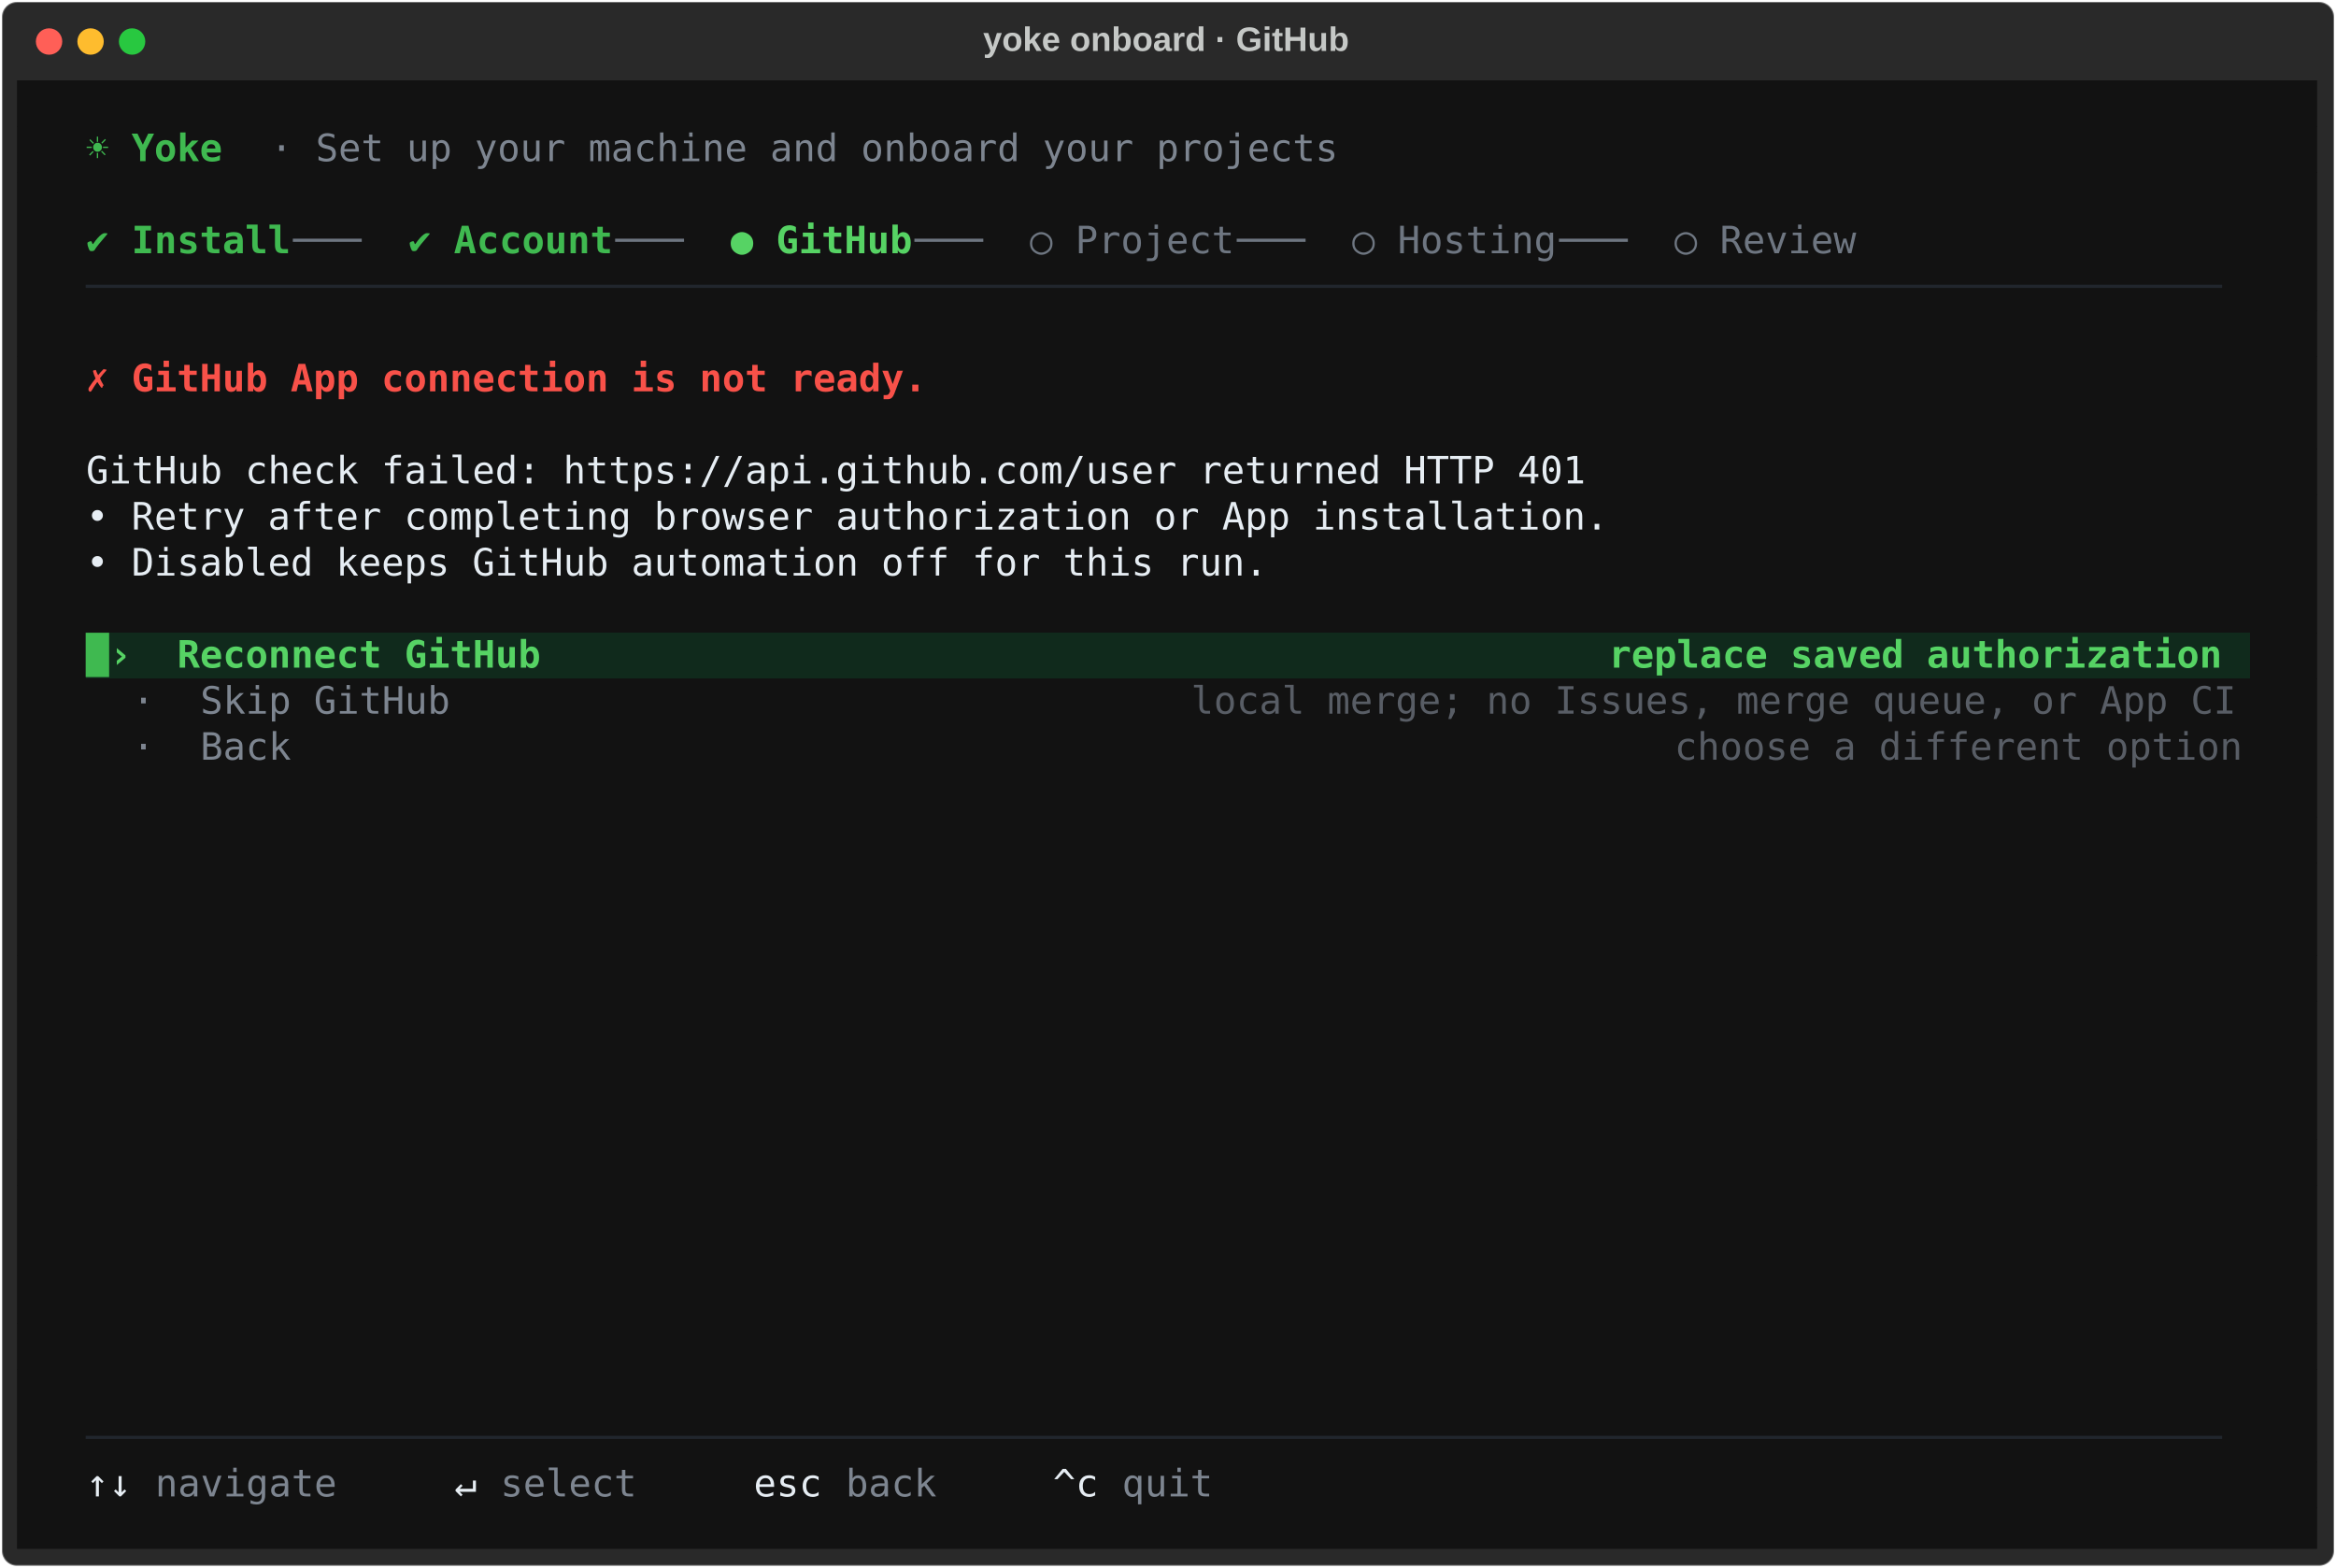
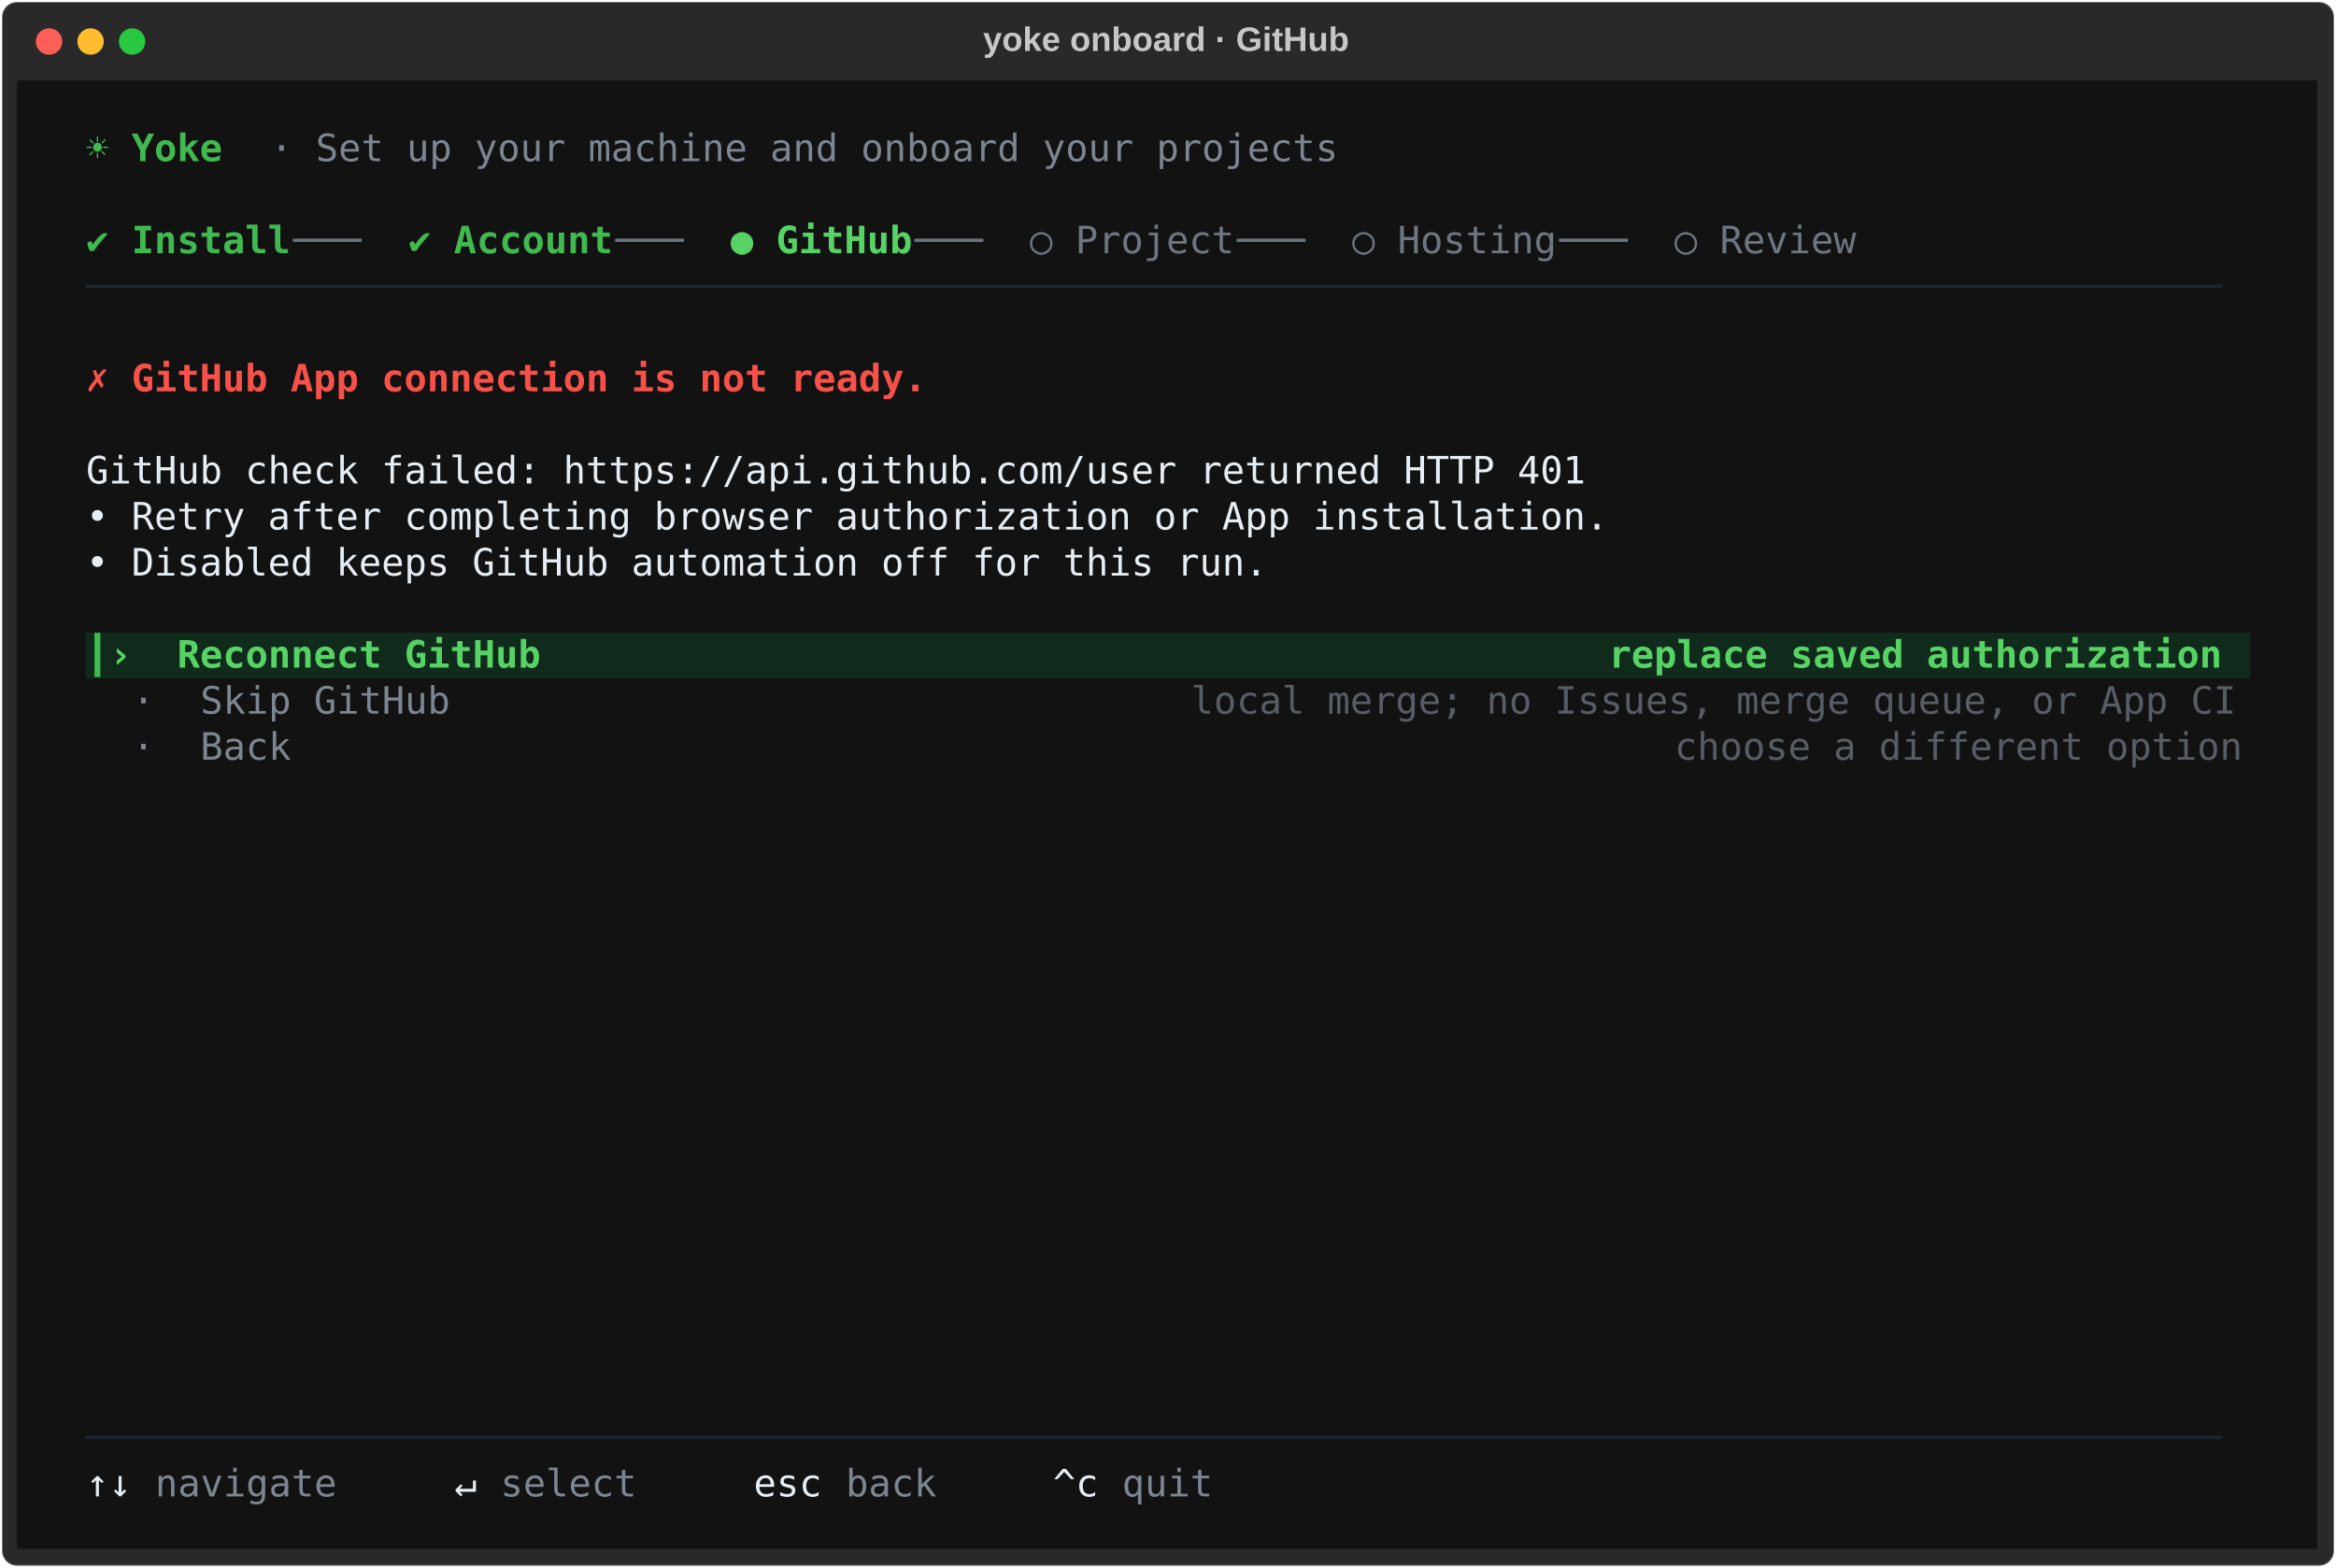
<svg xmlns="http://www.w3.org/2000/svg" class="rich-terminal" viewBox="0 0 1238 830.8">
  <style>

    @font-face {
        font-family: "Fira Code";
        src: local("FiraCode-Regular"),
                url("https://cdnjs.cloudflare.com/ajax/libs/firacode/{{VERSION}}/woff2/FiraCode-Regular.woff2") format("woff2"),
                url("https://cdnjs.cloudflare.com/ajax/libs/firacode/{{VERSION}}/woff/FiraCode-Regular.woff") format("woff");
        font-style: normal;
        font-weight: 400;
    }
    @font-face {
        font-family: "Fira Code";
        src: local("FiraCode-Bold"),
                url("https://cdnjs.cloudflare.com/ajax/libs/firacode/{{VERSION}}/woff2/FiraCode-Bold.woff2") format("woff2"),
                url("https://cdnjs.cloudflare.com/ajax/libs/firacode/{{VERSION}}/woff/FiraCode-Bold.woff") format("woff");
        font-style: bold;
        font-weight: 700;
    }

    .terminal-YOKE-matrix {
        font-family: Fira Code, monospace;
        font-size: 20px;
        line-height: 24.4px;
        font-variant-east-asian: full-width;
    }

    .terminal-YOKE-title {
        font-size: 18px;
        font-weight: bold;
        font-family: arial;
    }

.terminal-YOKE-r2 { fill: #3fb950;font-weight: bold }
.terminal-YOKE-r3 { fill: #e6edf3 }
.terminal-YOKE-r4 { fill: #7d8590 }
.terminal-YOKE-r5 { fill: #6e7681 }
.terminal-YOKE-r6 { fill: #56d364;font-weight: bold }
.terminal-YOKE-r7 { fill: #21262d }
.terminal-YOKE-r8 { fill: #f85149;font-weight: bold }
.terminal-YOKE-r9 { fill: #3fb950 }
.terminal-YOKE-r11 { fill: #585d65 }
    </style>
  <defs>
    <clipPath id="terminal-YOKE-clip-terminal">
      <rect x="0" y="0" width="1219.0" height="779.8" />
    </clipPath>
    <clipPath id="terminal-YOKE-line-0">
      <rect x="0" y="1.5" width="1220" height="24.65" />
    </clipPath>
    <clipPath id="terminal-YOKE-line-1">
      <rect x="0" y="25.9" width="1220" height="24.65" />
    </clipPath>
    <clipPath id="terminal-YOKE-line-2">
      <rect x="0" y="50.3" width="1220" height="24.65" />
    </clipPath>
    <clipPath id="terminal-YOKE-line-3">
      <rect x="0" y="74.7" width="1220" height="24.65" />
    </clipPath>
    <clipPath id="terminal-YOKE-line-4">
      <rect x="0" y="99.1" width="1220" height="24.65" />
    </clipPath>
    <clipPath id="terminal-YOKE-line-5">
      <rect x="0" y="123.5" width="1220" height="24.65" />
    </clipPath>
    <clipPath id="terminal-YOKE-line-6">
      <rect x="0" y="147.9" width="1220" height="24.65" />
    </clipPath>
    <clipPath id="terminal-YOKE-line-7">
      <rect x="0" y="172.3" width="1220" height="24.65" />
    </clipPath>
    <clipPath id="terminal-YOKE-line-8">
      <rect x="0" y="196.7" width="1220" height="24.65" />
    </clipPath>
    <clipPath id="terminal-YOKE-line-9">
      <rect x="0" y="221.1" width="1220" height="24.65" />
    </clipPath>
    <clipPath id="terminal-YOKE-line-10">
      <rect x="0" y="245.5" width="1220" height="24.65" />
    </clipPath>
    <clipPath id="terminal-YOKE-line-11">
      <rect x="0" y="269.9" width="1220" height="24.65" />
    </clipPath>
    <clipPath id="terminal-YOKE-line-12">
      <rect x="0" y="294.3" width="1220" height="24.65" />
    </clipPath>
    <clipPath id="terminal-YOKE-line-13">
      <rect x="0" y="318.7" width="1220" height="24.65" />
    </clipPath>
    <clipPath id="terminal-YOKE-line-14">
      <rect x="0" y="343.1" width="1220" height="24.65" />
    </clipPath>
    <clipPath id="terminal-YOKE-line-15">
      <rect x="0" y="367.5" width="1220" height="24.65" />
    </clipPath>
    <clipPath id="terminal-YOKE-line-16">
      <rect x="0" y="391.9" width="1220" height="24.65" />
    </clipPath>
    <clipPath id="terminal-YOKE-line-17">
      <rect x="0" y="416.3" width="1220" height="24.65" />
    </clipPath>
    <clipPath id="terminal-YOKE-line-18">
      <rect x="0" y="440.7" width="1220" height="24.65" />
    </clipPath>
    <clipPath id="terminal-YOKE-line-19">
      <rect x="0" y="465.1" width="1220" height="24.65" />
    </clipPath>
    <clipPath id="terminal-YOKE-line-20">
      <rect x="0" y="489.5" width="1220" height="24.65" />
    </clipPath>
    <clipPath id="terminal-YOKE-line-21">
      <rect x="0" y="513.9" width="1220" height="24.65" />
    </clipPath>
    <clipPath id="terminal-YOKE-line-22">
      <rect x="0" y="538.3" width="1220" height="24.65" />
    </clipPath>
    <clipPath id="terminal-YOKE-line-23">
      <rect x="0" y="562.7" width="1220" height="24.65" />
    </clipPath>
    <clipPath id="terminal-YOKE-line-24">
      <rect x="0" y="587.1" width="1220" height="24.65" />
    </clipPath>
    <clipPath id="terminal-YOKE-line-25">
      <rect x="0" y="611.5" width="1220" height="24.65" />
    </clipPath>
    <clipPath id="terminal-YOKE-line-26">
      <rect x="0" y="635.9" width="1220" height="24.65" />
    </clipPath>
    <clipPath id="terminal-YOKE-line-27">
      <rect x="0" y="660.3" width="1220" height="24.65" />
    </clipPath>
    <clipPath id="terminal-YOKE-line-28">
      <rect x="0" y="684.7" width="1220" height="24.65" />
    </clipPath>
    <clipPath id="terminal-YOKE-line-29">
      <rect x="0" y="709.1" width="1220" height="24.65" />
    </clipPath>
    <clipPath id="terminal-YOKE-line-30">
      <rect x="0" y="733.5" width="1220" height="24.65" />
    </clipPath>
  </defs>
  <rect fill="#292929" stroke="rgba(255,255,255,0.35)" stroke-width="1" x="1" y="1" width="1236" height="828.8" rx="8" />
  <text class="terminal-YOKE-title" fill="#c5c8c6" text-anchor="middle" x="618" y="27">yoke onboard · GitHub</text>
  <g transform="translate(26,22)">
    <circle cx="0" cy="0" r="7" fill="#ff5f57" />
    <circle cx="22" cy="0" r="7" fill="#febc2e" />
    <circle cx="44" cy="0" r="7" fill="#28c840" />
  </g>
  <g transform="translate(9, 41)" clip-path="url(#terminal-YOKE-clip-terminal)">
    <rect fill="#121212" x="0" y="1.5" width="1220" height="24.65" shape-rendering="crispEdges" />
    <rect fill="#121212" x="0" y="25.9" width="36.6" height="24.65" shape-rendering="crispEdges" />
    <rect fill="#121212" x="36.6" y="25.9" width="73.2" height="24.65" shape-rendering="crispEdges" />
    <rect fill="#121212" x="109.8" y="25.9" width="24.4" height="24.65" shape-rendering="crispEdges" />
    <rect fill="#121212" x="134.2" y="25.9" width="573.4" height="24.65" shape-rendering="crispEdges" />
    <rect fill="#121212" x="707.6" y="25.9" width="512.4" height="24.65" shape-rendering="crispEdges" />
    <rect fill="#121212" x="0" y="50.3" width="1220" height="24.65" shape-rendering="crispEdges" />
    <rect fill="#121212" x="0" y="74.7" width="36.6" height="24.65" shape-rendering="crispEdges" />
    <rect fill="#121212" x="36.6" y="74.7" width="109.8" height="24.65" shape-rendering="crispEdges" />
    <rect fill="#121212" x="146.4" y="74.7" width="61" height="24.65" shape-rendering="crispEdges" />
    <rect fill="#121212" x="207.4" y="74.7" width="109.8" height="24.65" shape-rendering="crispEdges" />
    <rect fill="#121212" x="317.2" y="74.7" width="61" height="24.65" shape-rendering="crispEdges" />
    <rect fill="#121212" x="378.2" y="74.7" width="97.6" height="24.65" shape-rendering="crispEdges" />
    <rect fill="#121212" x="475.8" y="74.7" width="61" height="24.65" shape-rendering="crispEdges" />
    <rect fill="#121212" x="536.8" y="74.7" width="109.8" height="24.65" shape-rendering="crispEdges" />
    <rect fill="#121212" x="646.6" y="74.7" width="61" height="24.65" shape-rendering="crispEdges" />
    <rect fill="#121212" x="707.6" y="74.7" width="109.8" height="24.65" shape-rendering="crispEdges" />
    <rect fill="#121212" x="817.4" y="74.7" width="61" height="24.65" shape-rendering="crispEdges" />
    <rect fill="#121212" x="878.4" y="74.7" width="97.6" height="24.65" shape-rendering="crispEdges" />
    <rect fill="#121212" x="976" y="74.7" width="244" height="24.65" shape-rendering="crispEdges" />
    <rect fill="#121212" x="0" y="99.1" width="36.6" height="24.65" shape-rendering="crispEdges" />
    <rect fill="#121212" x="36.6" y="99.1" width="1146.8" height="24.65" shape-rendering="crispEdges" />
    <rect fill="#121212" x="1183.4" y="99.1" width="36.6" height="24.65" shape-rendering="crispEdges" />
    <rect fill="#121212" x="0" y="123.5" width="1220" height="24.65" shape-rendering="crispEdges" />
    <rect fill="#121212" x="0" y="147.9" width="36.6" height="24.65" shape-rendering="crispEdges" />
    <rect fill="#121212" x="36.6" y="147.9" width="451.4" height="24.65" shape-rendering="crispEdges" />
    <rect fill="#121212" x="488" y="147.9" width="732" height="24.65" shape-rendering="crispEdges" />
    <rect fill="#121212" x="0" y="172.3" width="36.6" height="24.65" shape-rendering="crispEdges" />
    <rect fill="#121212" x="36.6" y="172.3" width="0" height="24.65" shape-rendering="crispEdges" />
    <rect fill="#121212" x="36.6" y="172.3" width="1183.4" height="24.65" shape-rendering="crispEdges" />
    <rect fill="#121212" x="0" y="196.7" width="36.6" height="24.65" shape-rendering="crispEdges" />
    <rect fill="#121212" x="36.6" y="196.7" width="805.2" height="24.65" shape-rendering="crispEdges" />
    <rect fill="#121212" x="841.8" y="196.7" width="378.2" height="24.65" shape-rendering="crispEdges" />
    <rect fill="#121212" x="0" y="221.1" width="36.6" height="24.65" shape-rendering="crispEdges" />
    <rect fill="#121212" x="36.6" y="221.1" width="841.8" height="24.65" shape-rendering="crispEdges" />
    <rect fill="#121212" x="878.4" y="221.1" width="341.6" height="24.65" shape-rendering="crispEdges" />
    <rect fill="#121212" x="0" y="245.5" width="36.6" height="24.65" shape-rendering="crispEdges" />
    <rect fill="#121212" x="36.6" y="245.5" width="658.8" height="24.65" shape-rendering="crispEdges" />
    <rect fill="#121212" x="695.4" y="245.5" width="524.6" height="24.65" shape-rendering="crispEdges" />
    <rect fill="#121212" x="0" y="269.9" width="36.6" height="24.65" shape-rendering="crispEdges" />
    <rect fill="#121212" x="36.6" y="269.9" width="0" height="24.65" shape-rendering="crispEdges" />
    <rect fill="#121212" x="36.6" y="269.9" width="1183.4" height="24.65" shape-rendering="crispEdges" />
    <rect fill="#121212" x="0" y="294.3" width="36.6" height="24.65" shape-rendering="crispEdges" />
    <rect fill="#102a1c" x="36.6" y="294.3" width="12.2" height="24.65" shape-rendering="crispEdges" />
    <rect fill="#102a1c" x="48.8" y="294.3" width="1134.6" height="24.65" shape-rendering="crispEdges" />
    <rect fill="#121212" x="1183.4" y="294.3" width="36.6" height="24.65" shape-rendering="crispEdges" />
    <rect fill="#121212" x="0" y="318.7" width="36.6" height="24.65" shape-rendering="crispEdges" />
    <rect fill="#121212" x="36.6" y="318.7" width="12.2" height="24.65" shape-rendering="crispEdges" />
    <rect fill="#121212" x="48.8" y="318.7" width="12.2" height="24.65" shape-rendering="crispEdges" />
    <rect fill="#121212" x="61" y="318.7" width="561.2" height="24.65" shape-rendering="crispEdges" />
    <rect fill="#121212" x="622.2" y="318.7" width="561.2" height="24.65" shape-rendering="crispEdges" />
    <rect fill="#121212" x="1183.4" y="318.7" width="36.6" height="24.65" shape-rendering="crispEdges" />
    <rect fill="#121212" x="0" y="343.1" width="36.6" height="24.65" shape-rendering="crispEdges" />
    <rect fill="#121212" x="36.6" y="343.1" width="12.2" height="24.65" shape-rendering="crispEdges" />
    <rect fill="#121212" x="48.8" y="343.1" width="12.2" height="24.65" shape-rendering="crispEdges" />
    <rect fill="#121212" x="61" y="343.1" width="817.4" height="24.65" shape-rendering="crispEdges" />
    <rect fill="#121212" x="878.4" y="343.1" width="305" height="24.65" shape-rendering="crispEdges" />
    <rect fill="#121212" x="1183.4" y="343.1" width="36.6" height="24.65" shape-rendering="crispEdges" />
    <rect fill="#121212" x="0" y="367.5" width="36.6" height="24.65" shape-rendering="crispEdges" />
    <rect fill="#121212" x="36.6" y="367.5" width="1183.4" height="24.65" shape-rendering="crispEdges" />
    <rect fill="#121212" x="0" y="391.9" width="36.6" height="24.65" shape-rendering="crispEdges" />
    <rect fill="#121212" x="36.6" y="391.9" width="1183.4" height="24.65" shape-rendering="crispEdges" />
    <rect fill="#121212" x="0" y="416.3" width="36.6" height="24.65" shape-rendering="crispEdges" />
    <rect fill="#121212" x="36.6" y="416.3" width="1183.4" height="24.65" shape-rendering="crispEdges" />
    <rect fill="#121212" x="0" y="440.7" width="36.6" height="24.65" shape-rendering="crispEdges" />
    <rect fill="#121212" x="36.6" y="440.7" width="1183.4" height="24.65" shape-rendering="crispEdges" />
    <rect fill="#121212" x="0" y="465.1" width="36.6" height="24.65" shape-rendering="crispEdges" />
    <rect fill="#121212" x="36.6" y="465.1" width="1183.4" height="24.65" shape-rendering="crispEdges" />
    <rect fill="#121212" x="0" y="489.5" width="36.6" height="24.65" shape-rendering="crispEdges" />
    <rect fill="#121212" x="36.6" y="489.5" width="1183.4" height="24.65" shape-rendering="crispEdges" />
    <rect fill="#121212" x="0" y="513.9" width="36.6" height="24.65" shape-rendering="crispEdges" />
    <rect fill="#121212" x="36.6" y="513.9" width="1183.4" height="24.65" shape-rendering="crispEdges" />
    <rect fill="#121212" x="0" y="538.3" width="36.6" height="24.65" shape-rendering="crispEdges" />
    <rect fill="#121212" x="36.6" y="538.3" width="1183.4" height="24.65" shape-rendering="crispEdges" />
    <rect fill="#121212" x="0" y="562.7" width="36.6" height="24.65" shape-rendering="crispEdges" />
    <rect fill="#121212" x="36.6" y="562.7" width="1183.4" height="24.65" shape-rendering="crispEdges" />
    <rect fill="#121212" x="0" y="587.1" width="36.6" height="24.65" shape-rendering="crispEdges" />
    <rect fill="#121212" x="36.6" y="587.1" width="1183.4" height="24.65" shape-rendering="crispEdges" />
    <rect fill="#121212" x="0" y="611.5" width="36.6" height="24.65" shape-rendering="crispEdges" />
    <rect fill="#121212" x="36.6" y="611.5" width="1183.4" height="24.65" shape-rendering="crispEdges" />
    <rect fill="#121212" x="0" y="635.9" width="36.6" height="24.65" shape-rendering="crispEdges" />
    <rect fill="#121212" x="36.6" y="635.9" width="1183.4" height="24.65" shape-rendering="crispEdges" />
    <rect fill="#121212" x="0" y="660.3" width="36.6" height="24.65" shape-rendering="crispEdges" />
    <rect fill="#121212" x="36.6" y="660.3" width="1183.4" height="24.65" shape-rendering="crispEdges" />
    <rect fill="#121212" x="0" y="684.7" width="36.6" height="24.65" shape-rendering="crispEdges" />
    <rect fill="#121212" x="36.6" y="684.7" width="1183.4" height="24.65" shape-rendering="crispEdges" />
    <rect fill="#121212" x="0" y="709.1" width="36.6" height="24.65" shape-rendering="crispEdges" />
    <rect fill="#121212" x="36.6" y="709.1" width="1146.8" height="24.65" shape-rendering="crispEdges" />
    <rect fill="#121212" x="1183.4" y="709.1" width="36.6" height="24.65" shape-rendering="crispEdges" />
    <rect fill="#121212" x="0" y="733.5" width="36.6" height="24.65" shape-rendering="crispEdges" />
    <rect fill="#121212" x="36.6" y="733.5" width="24.4" height="24.65" shape-rendering="crispEdges" />
    <rect fill="#121212" x="61" y="733.5" width="12.2" height="24.65" shape-rendering="crispEdges" />
    <rect fill="#121212" x="73.2" y="733.5" width="97.6" height="24.65" shape-rendering="crispEdges" />
    <rect fill="#121212" x="170.8" y="733.5" width="61" height="24.65" shape-rendering="crispEdges" />
    <rect fill="#121212" x="231.8" y="733.5" width="12.2" height="24.65" shape-rendering="crispEdges" />
    <rect fill="#121212" x="244" y="733.5" width="12.2" height="24.65" shape-rendering="crispEdges" />
    <rect fill="#121212" x="256.2" y="733.5" width="73.2" height="24.65" shape-rendering="crispEdges" />
    <rect fill="#121212" x="329.4" y="733.5" width="61" height="24.65" shape-rendering="crispEdges" />
    <rect fill="#121212" x="390.4" y="733.5" width="36.6" height="24.65" shape-rendering="crispEdges" />
    <rect fill="#121212" x="427" y="733.5" width="12.2" height="24.65" shape-rendering="crispEdges" />
    <rect fill="#121212" x="439.2" y="733.5" width="48.8" height="24.65" shape-rendering="crispEdges" />
    <rect fill="#121212" x="488" y="733.5" width="61" height="24.65" shape-rendering="crispEdges" />
    <rect fill="#121212" x="549" y="733.5" width="24.4" height="24.65" shape-rendering="crispEdges" />
    <rect fill="#121212" x="573.4" y="733.5" width="12.2" height="24.65" shape-rendering="crispEdges" />
    <rect fill="#121212" x="585.6" y="733.5" width="48.8" height="24.65" shape-rendering="crispEdges" />
    <rect fill="#121212" x="634.4" y="733.5" width="585.6" height="24.65" shape-rendering="crispEdges" />
    <rect fill="#121212" x="0" y="757.9" width="1220" height="24.65" shape-rendering="crispEdges" />
    <g class="terminal-YOKE-matrix">
      <text class="terminal-YOKE-r2" x="36.6" y="44.4" textLength="73.2" clip-path="url(#terminal-YOKE-line-1)">☀ Yoke</text>
      <text class="terminal-YOKE-r4" x="134.2" y="44.4" textLength="573.4" clip-path="url(#terminal-YOKE-line-1)">· Set up your machine and onboard your projects</text>
      <text class="terminal-YOKE-r2" x="36.6" y="93.2" textLength="109.8" clip-path="url(#terminal-YOKE-line-3)">✔ Install</text>
      <text class="terminal-YOKE-r5" x="146.4" y="93.2" textLength="61" clip-path="url(#terminal-YOKE-line-3)"> ─── </text>
      <text class="terminal-YOKE-r2" x="207.4" y="93.2" textLength="109.8" clip-path="url(#terminal-YOKE-line-3)">✔ Account</text>
      <text class="terminal-YOKE-r5" x="317.2" y="93.2" textLength="61" clip-path="url(#terminal-YOKE-line-3)"> ─── </text>
      <text class="terminal-YOKE-r6" x="378.2" y="93.2" textLength="97.6" clip-path="url(#terminal-YOKE-line-3)">● GitHub</text>
      <text class="terminal-YOKE-r5" x="475.8" y="93.2" textLength="61" clip-path="url(#terminal-YOKE-line-3)"> ─── </text>
      <text class="terminal-YOKE-r5" x="536.8" y="93.2" textLength="109.8" clip-path="url(#terminal-YOKE-line-3)">○ Project</text>
      <text class="terminal-YOKE-r5" x="646.6" y="93.2" textLength="61" clip-path="url(#terminal-YOKE-line-3)"> ─── </text>
      <text class="terminal-YOKE-r5" x="707.6" y="93.2" textLength="109.8" clip-path="url(#terminal-YOKE-line-3)">○ Hosting</text>
      <text class="terminal-YOKE-r5" x="817.4" y="93.2" textLength="61" clip-path="url(#terminal-YOKE-line-3)"> ─── </text>
      <text class="terminal-YOKE-r5" x="878.4" y="93.2" textLength="97.6" clip-path="url(#terminal-YOKE-line-3)">○ Review</text>
      <text class="terminal-YOKE-r7" x="36.6" y="117.6" textLength="1146.8" clip-path="url(#terminal-YOKE-line-4)">──────────────────────────────────────────────────────────────────────────────────────────────</text>
      <text class="terminal-YOKE-r8" x="36.6" y="166.4" textLength="451.4" clip-path="url(#terminal-YOKE-line-6)">✗ GitHub App connection is not ready.</text>
      <text class="terminal-YOKE-r3" x="36.6" y="215.2" textLength="805.2" clip-path="url(#terminal-YOKE-line-8)">GitHub check failed: https://api.github.com/user returned HTTP 401</text>
      <text class="terminal-YOKE-r3" x="36.6" y="239.6" textLength="841.8" clip-path="url(#terminal-YOKE-line-9)">  • Retry after completing browser authorization or App installation.</text>
      <text class="terminal-YOKE-r3" x="36.6" y="264" textLength="658.8" clip-path="url(#terminal-YOKE-line-10)">  • Disabled keeps GitHub automation off for this run.</text>
-       <text class="terminal-YOKE-r9" x="36.6" y="312.8" textLength="12.2" clip-path="url(#terminal-YOKE-line-12)">█</text>
+       <text class="terminal-YOKE-r9" x="36.6" y="312.8" textLength="12.2" clip-path="url(#terminal-YOKE-line-12)">┃</text>
      <text class="terminal-YOKE-r6" x="48.8" y="312.8" textLength="1134.6" clip-path="url(#terminal-YOKE-line-12)">›  Reconnect GitHub                                               replace saved authorization</text>
      <text class="terminal-YOKE-r4" x="61" y="337.2" textLength="561.2" clip-path="url(#terminal-YOKE-line-13)">·  Skip GitHub                                </text>
      <text class="terminal-YOKE-r11" x="622.2" y="337.2" textLength="561.2" clip-path="url(#terminal-YOKE-line-13)">local merge; no Issues, merge queue, or App CI</text>
      <text class="terminal-YOKE-r4" x="61" y="361.6" textLength="817.4" clip-path="url(#terminal-YOKE-line-14)">·  Back                                                            </text>
      <text class="terminal-YOKE-r11" x="878.4" y="361.6" textLength="305" clip-path="url(#terminal-YOKE-line-14)">choose a different option</text>
      <text class="terminal-YOKE-r7" x="36.6" y="727.6" textLength="1146.8" clip-path="url(#terminal-YOKE-line-29)">──────────────────────────────────────────────────────────────────────────────────────────────</text>
      <text class="terminal-YOKE-r3" x="36.6" y="752" textLength="24.4" clip-path="url(#terminal-YOKE-line-30)">↑↓</text>
      <text class="terminal-YOKE-r4" x="73.2" y="752" textLength="97.6" clip-path="url(#terminal-YOKE-line-30)">navigate</text>
      <text class="terminal-YOKE-r3" x="231.8" y="752" textLength="12.2" clip-path="url(#terminal-YOKE-line-30)">↵</text>
      <text class="terminal-YOKE-r4" x="256.2" y="752" textLength="73.2" clip-path="url(#terminal-YOKE-line-30)">select</text>
      <text class="terminal-YOKE-r3" x="390.4" y="752" textLength="36.6" clip-path="url(#terminal-YOKE-line-30)">esc</text>
      <text class="terminal-YOKE-r4" x="439.2" y="752" textLength="48.8" clip-path="url(#terminal-YOKE-line-30)">back</text>
      <text class="terminal-YOKE-r3" x="549" y="752" textLength="24.4" clip-path="url(#terminal-YOKE-line-30)">^c</text>
      <text class="terminal-YOKE-r4" x="585.6" y="752" textLength="48.8" clip-path="url(#terminal-YOKE-line-30)">quit</text>
    </g>
  </g>
</svg>
